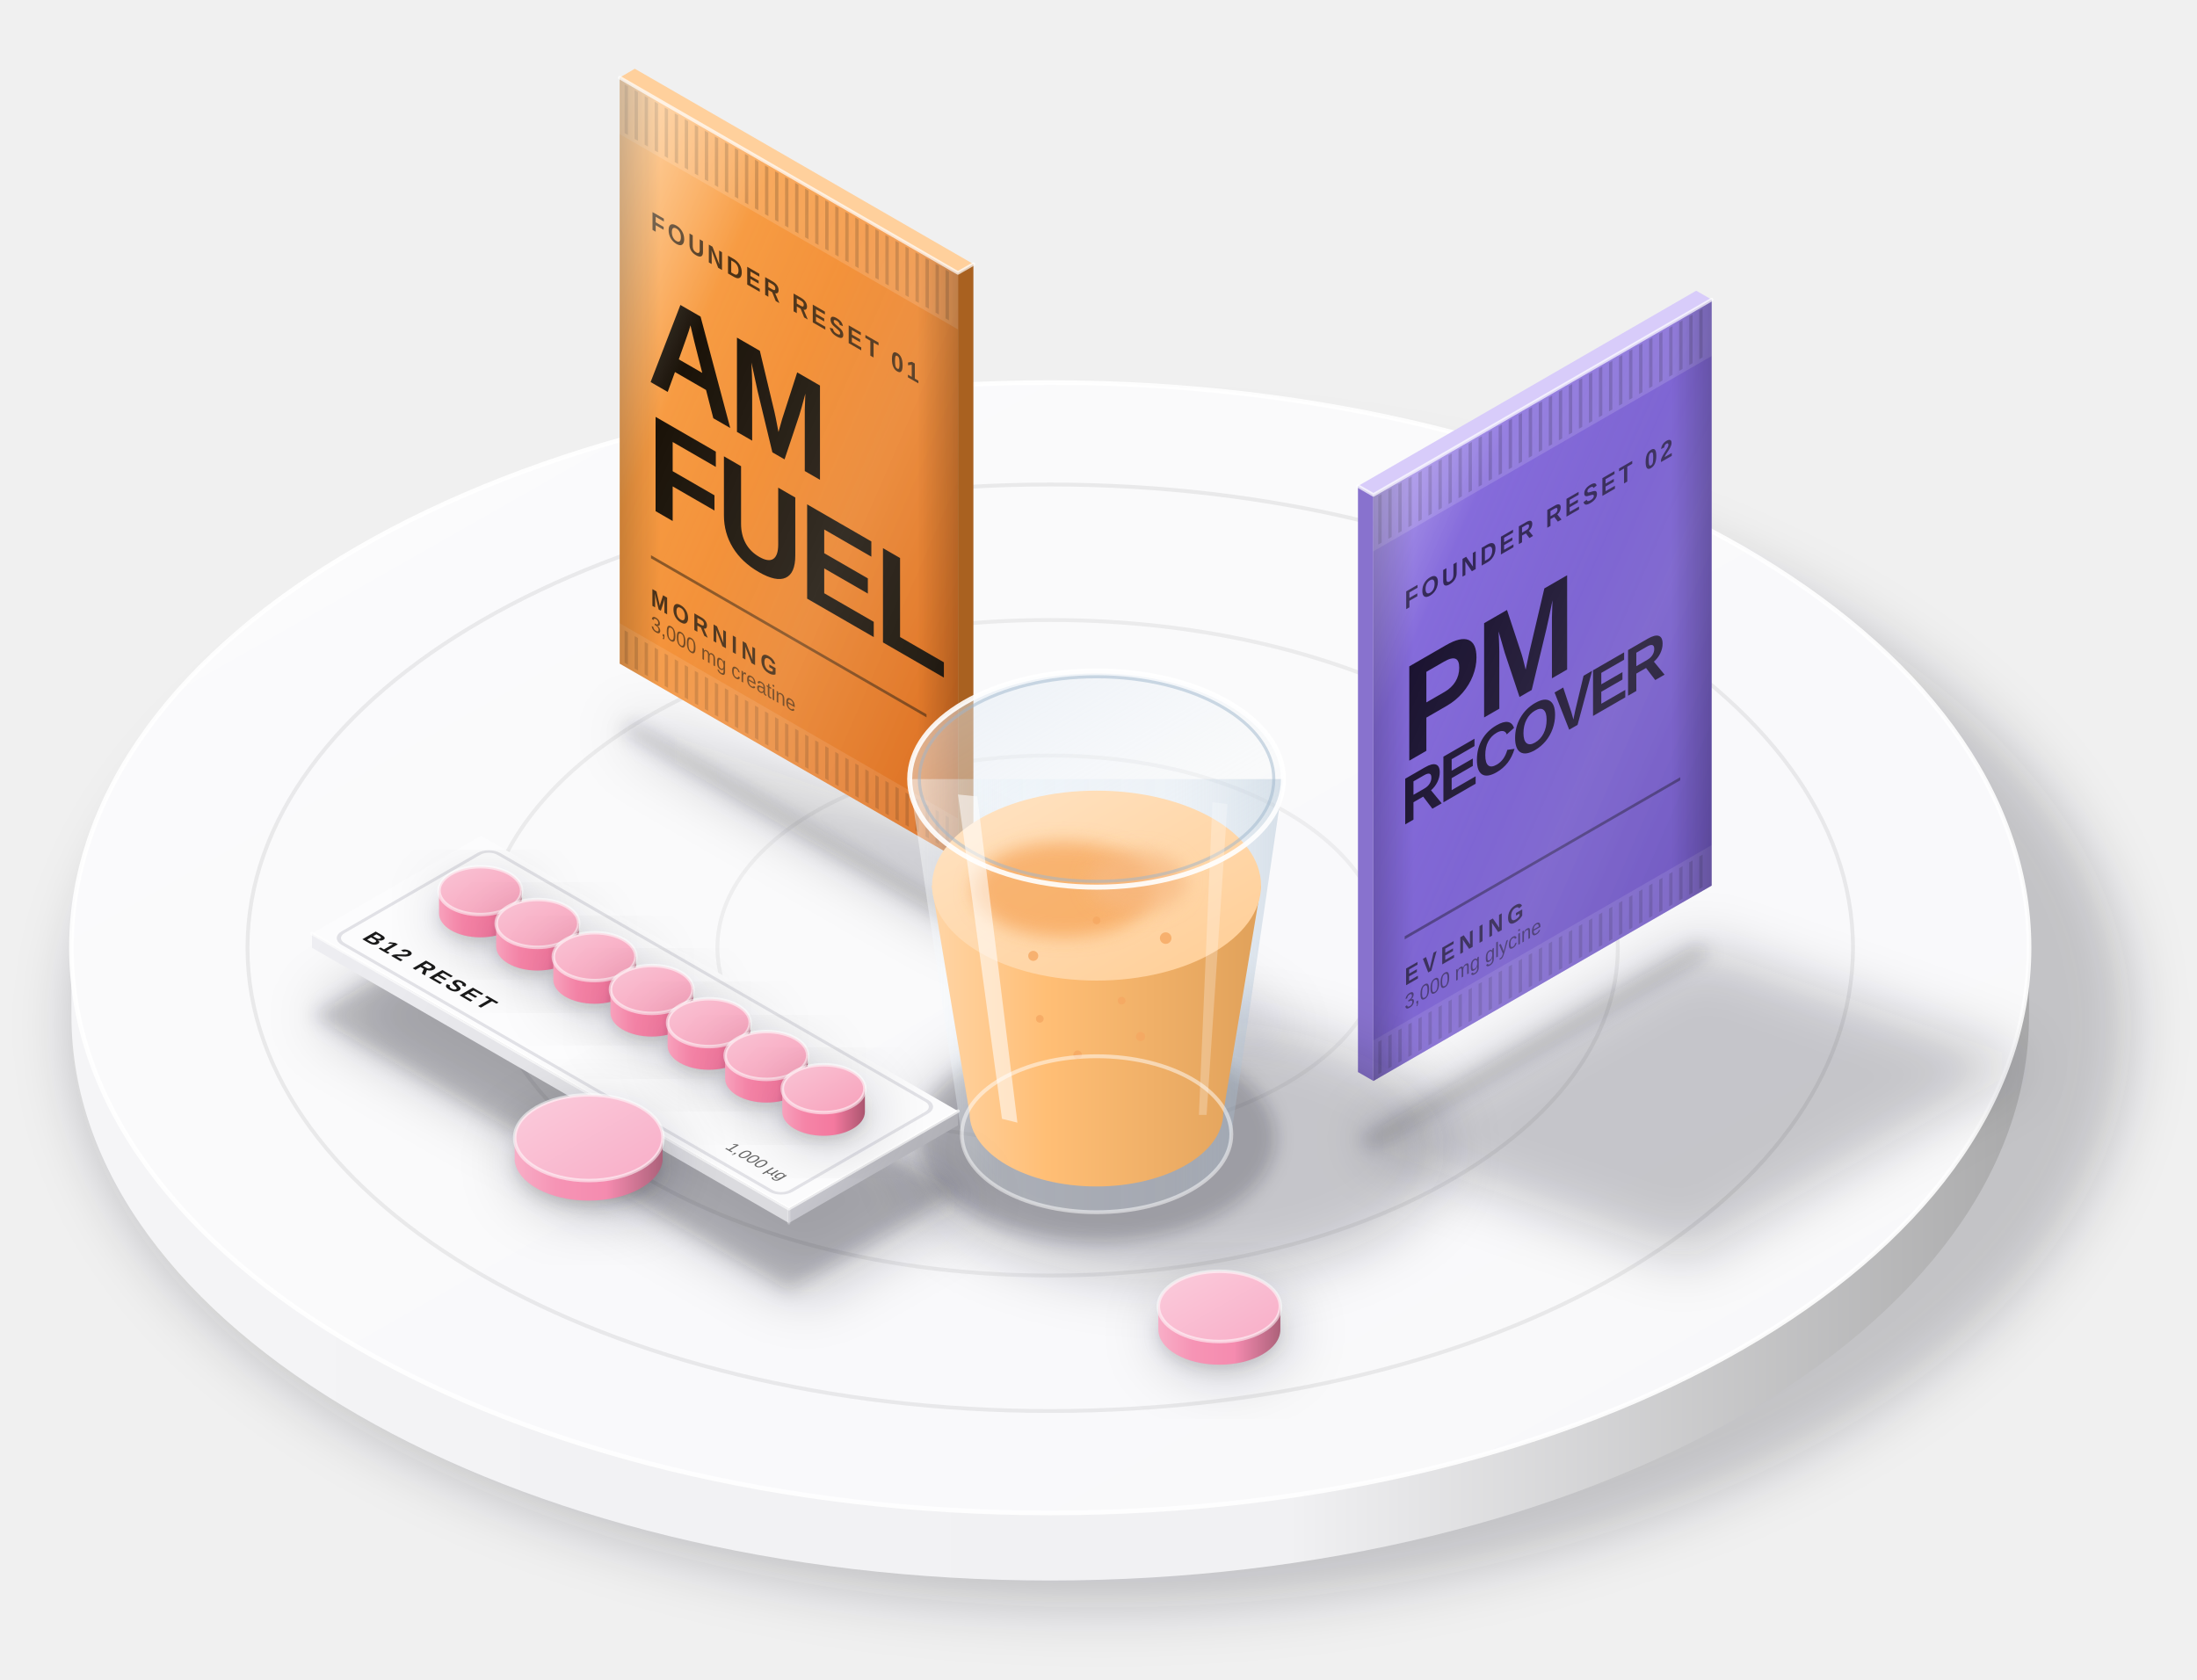
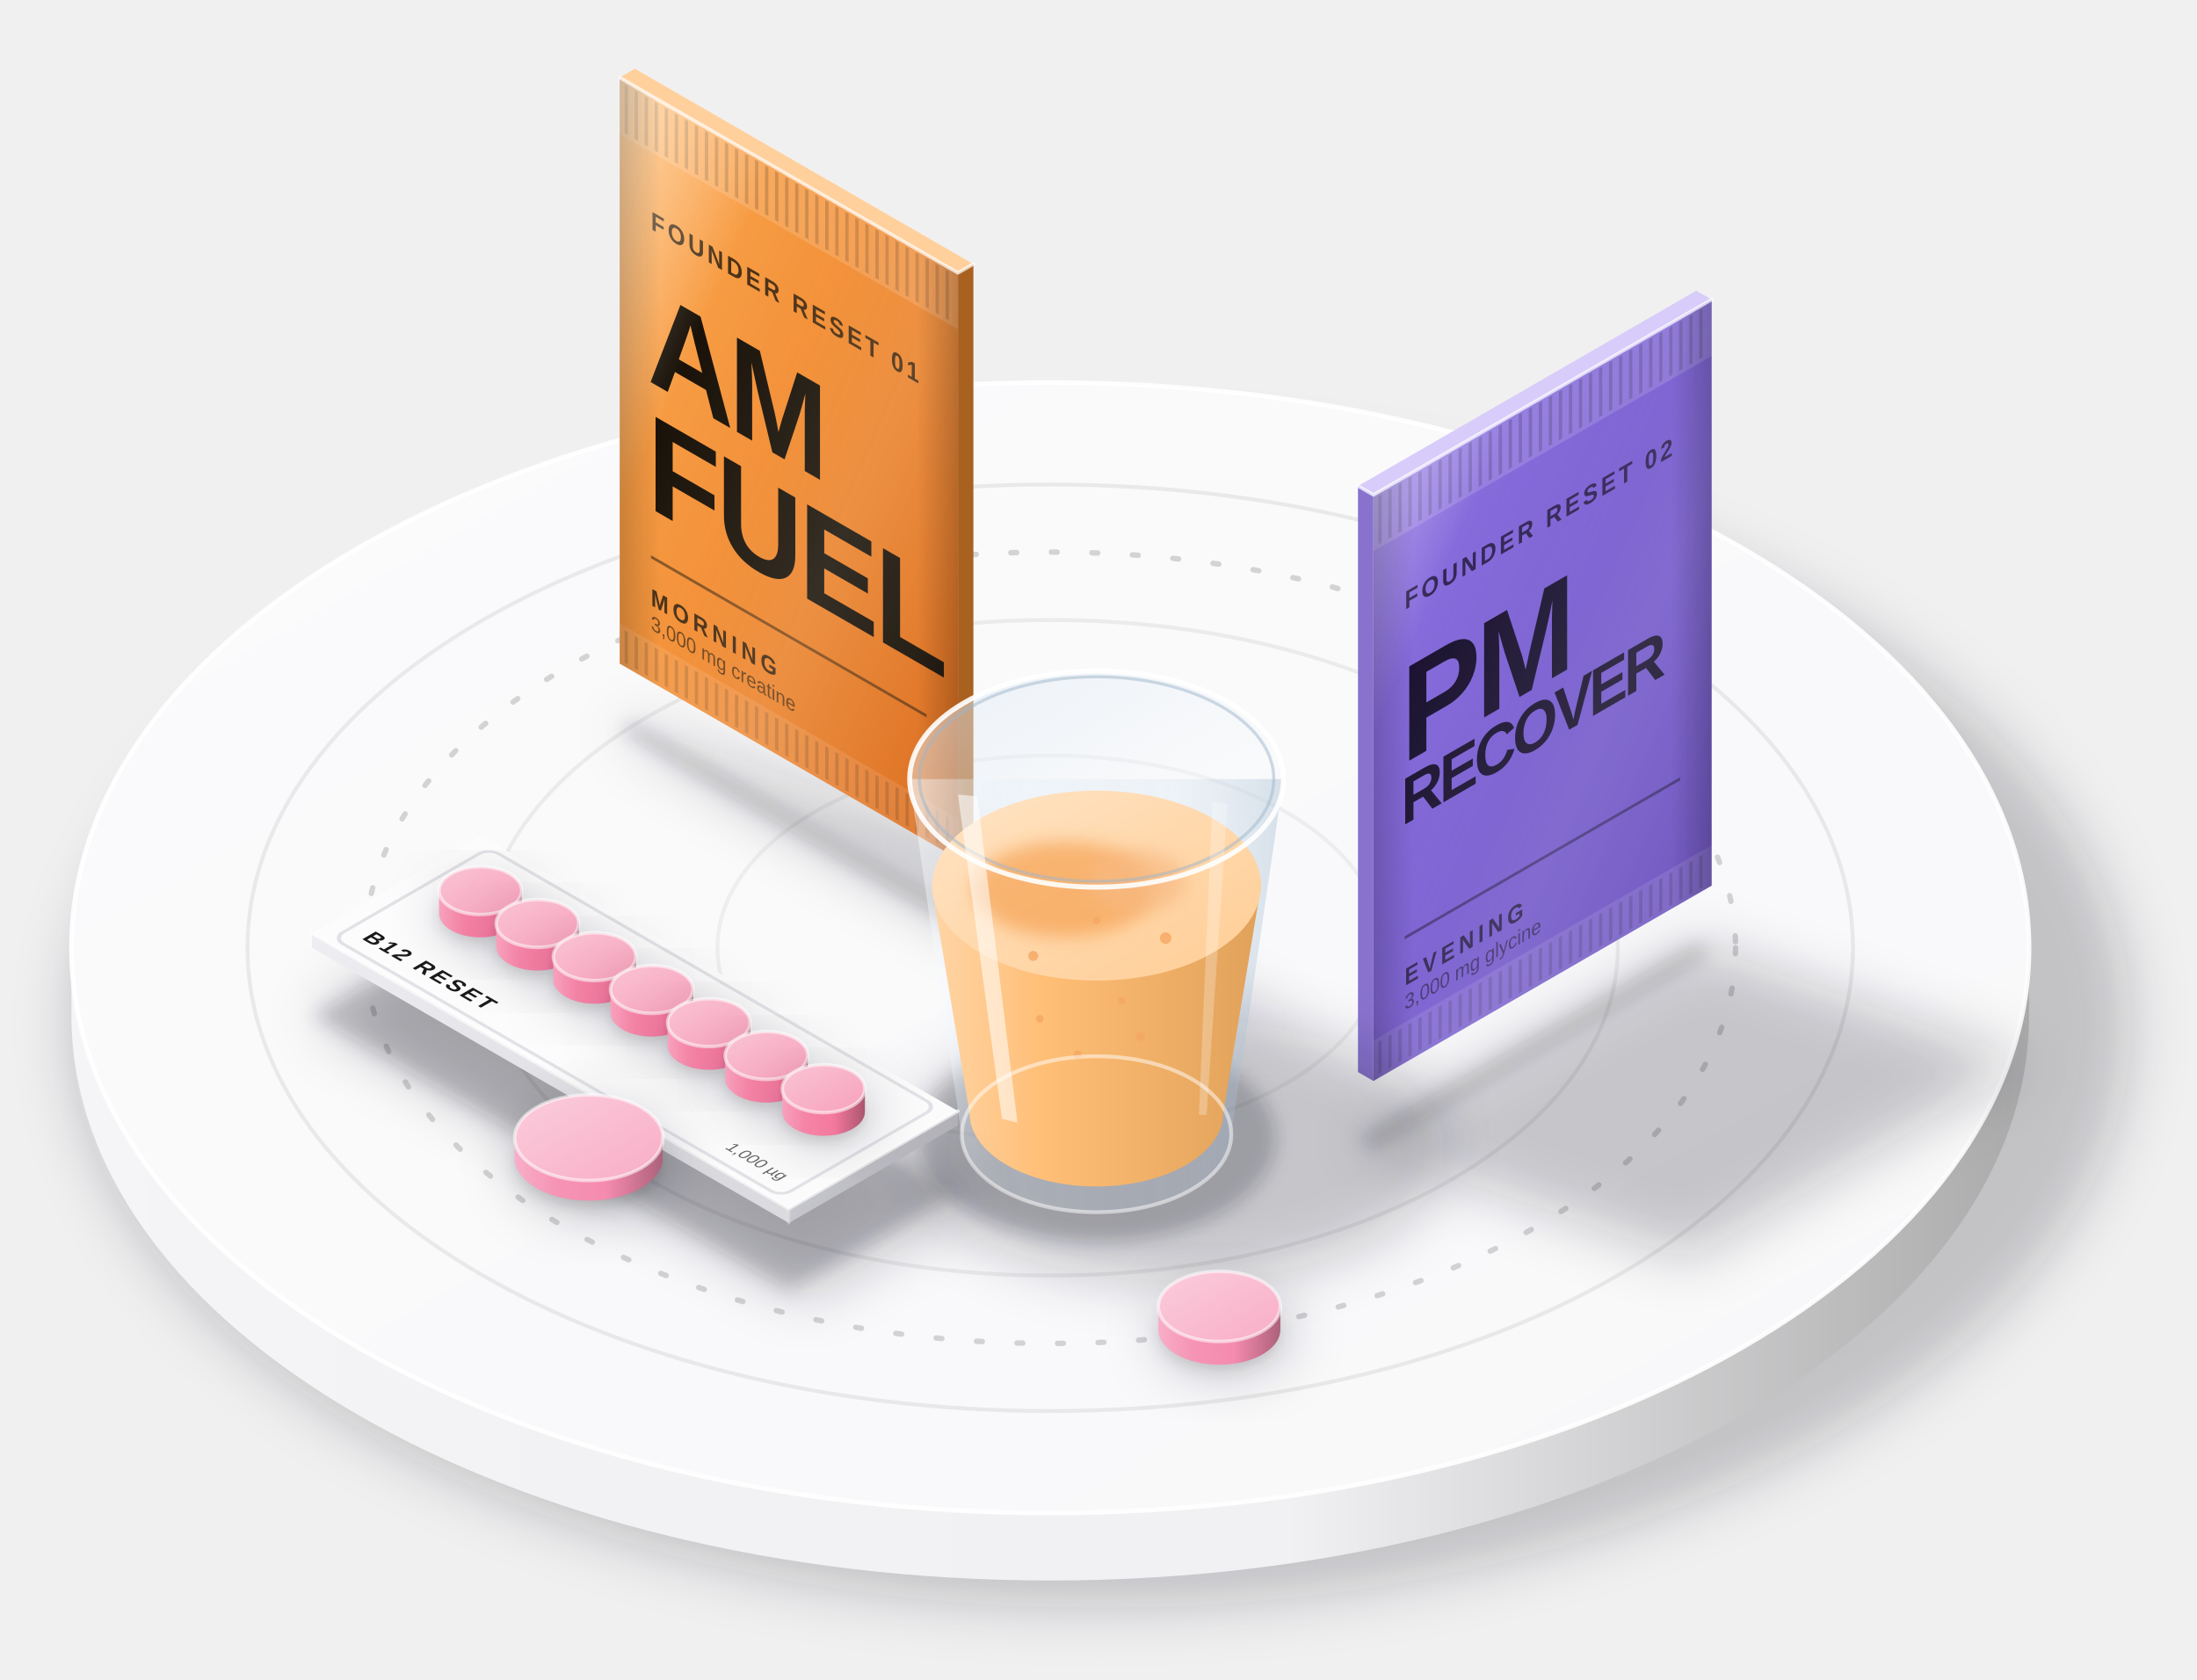
<svg xmlns="http://www.w3.org/2000/svg" width="900" viewBox="-272 -263 569 435" aria-hidden="true" focusable="false">
  <defs>
    <filter id="hero-b" x="-50%" y="-50%" width="200%" height="200%">
      <feGaussianBlur stdDeviation="7.4" />
    </filter>
    <filter id="hero-b2" x="-50%" y="-50%" width="200%" height="200%">
      <feGaussianBlur stdDeviation="2.3" />
    </filter>
    <filter id="hero-b3" x="-50%" y="-50%" width="200%" height="200%">
      <feGaussianBlur stdDeviation="15.6" />
    </filter>
    <linearGradient id="hero-1" x1="0" y1="0" x2="1" y2="0">
      <stop offset="0" stop-color="#f5f5f7" />
      <stop offset="0.28" stop-color="#f2f2f4" />
      <stop offset="0.62" stop-color="#f1f1f3" />
      <stop offset="1" stop-color="#a9a9aa" />
    </linearGradient>
    <linearGradient id="hero-2" x1="0" y1="0" x2="1" y2="1">
      <stop offset="0" stop-color="#fbfbfc" />
      <stop offset="1" stop-color="#f8f8fa" />
    </linearGradient>
    <linearGradient id="hero-3" x1="0" y1="0" x2="1" y2="1">
      <stop offset="0" stop-color="#9B82EA" />
      <stop offset="0.5" stop-color="#7459CF" />
      <stop offset="1" stop-color="#664eb6" />
    </linearGradient>
    <linearGradient id="hero-4" x1="0" y1="0" x2="1" y2="1">
      <stop offset="0" stop-color="#ffffff" stop-opacity="0.5" />
      <stop offset="0.28" stop-color="#ffffff" stop-opacity="0.0" />
      <stop offset="0.62" stop-color="#ffffff" stop-opacity="0.12" />
      <stop offset="1" stop-color="#ffffff" stop-opacity="0" />
    </linearGradient>
    <linearGradient id="hero-5" x1="0" y1="0" x2="1" y2="0">
      <stop offset="0" stop-color="#000000" stop-opacity="0.18" />
      <stop offset="0.12" stop-color="#000000" stop-opacity="0" />
      <stop offset="0.88" stop-color="#000000" stop-opacity="0" />
      <stop offset="1" stop-color="#000000" stop-opacity="0.2" />
    </linearGradient>
    <linearGradient id="hero-6" x1="0" y1="0" x2="1" y2="1">
      <stop offset="0" stop-color="#FFB766" />
      <stop offset="0.45" stop-color="#F28B2E" />
      <stop offset="1" stop-color="#D8681A" />
    </linearGradient>
    <linearGradient id="hero-7" x1="0" y1="0" x2="1" y2="1">
      <stop offset="0" stop-color="#ffffff" stop-opacity="0.5" />
      <stop offset="0.28" stop-color="#ffffff" stop-opacity="0.0" />
      <stop offset="0.62" stop-color="#ffffff" stop-opacity="0.12" />
      <stop offset="1" stop-color="#ffffff" stop-opacity="0" />
    </linearGradient>
    <linearGradient id="hero-8" x1="0" y1="0" x2="1" y2="0">
      <stop offset="0" stop-color="#000000" stop-opacity="0.18" />
      <stop offset="0.12" stop-color="#000000" stop-opacity="0" />
      <stop offset="0.88" stop-color="#000000" stop-opacity="0" />
      <stop offset="1" stop-color="#000000" stop-opacity="0.2" />
    </linearGradient>
    <linearGradient id="hero-9" x1="0" y1="0" x2="1" y2="1">
      <stop offset="0" stop-color="#dfe9f2" stop-opacity="0.55" />
      <stop offset="1" stop-color="#ffffff" stop-opacity="0.2" />
    </linearGradient>
    <linearGradient id="hero-10" x1="0" y1="0" x2="1" y2="0">
      <stop offset="0" stop-color="#ffffff" stop-opacity="0.46" />
      <stop offset="0.25" stop-color="#dcebf7" stop-opacity="0.22" />
      <stop offset="0.7" stop-color="#c4d8ea" stop-opacity="0.2" />
      <stop offset="1" stop-color="#9db6cc" stop-opacity="0.38" />
    </linearGradient>
    <linearGradient id="hero-11" x1="0" y1="0" x2="1" y2="0">
      <stop offset="0" stop-color="#ffd5a6" />
      <stop offset="0.35" stop-color="#ffbe75" />
      <stop offset="1" stop-color="#e0a15a" />
    </linearGradient>
    <linearGradient id="hero-12" x1="0" y1="0" x2="1" y2="1">
      <stop offset="0" stop-color="#ffe4c5" />
      <stop offset="1" stop-color="#ffcd94" />
    </linearGradient>
    <linearGradient id="hero-13" x1="0" y1="0" x2="1" y2="1">
      <stop offset="0" stop-color="#fcfcfd" />
      <stop offset="1" stop-color="#fbfbfc" />
    </linearGradient>
    <linearGradient id="hero-14" x1="0" y1="0" x2="1" y2="0.3">
      <stop offset="0" stop-color="#eeeef2" />
      <stop offset="1" stop-color="#dbdbdf" />
    </linearGradient>
    <linearGradient id="hero-15" x1="0" y1="0" x2="1" y2="0.3">
      <stop offset="0" stop-color="#cfcfd6" />
      <stop offset="1" stop-color="#aeaeb4" />
    </linearGradient>
    <linearGradient id="hero-16" x1="0" y1="0" x2="1" y2="0">
      <stop offset="0" stop-color="#f7a1bc" />
      <stop offset="0.28" stop-color="#f584a7" />
      <stop offset="0.62" stop-color="#F4799F" />
      <stop offset="1" stop-color="#ab556f" />
    </linearGradient>
    <linearGradient id="hero-17" x1="0" y1="0" x2="1" y2="1">
      <stop offset="0" stop-color="#fac4d5" />
      <stop offset="1" stop-color="#f7a1bb" />
    </linearGradient>
    <linearGradient id="hero-18" x1="0" y1="0" x2="1" y2="0">
      <stop offset="0" stop-color="#f7a1bc" />
      <stop offset="0.28" stop-color="#f584a7" />
      <stop offset="0.62" stop-color="#F4799F" />
      <stop offset="1" stop-color="#ab556f" />
    </linearGradient>
    <linearGradient id="hero-19" x1="0" y1="0" x2="1" y2="1">
      <stop offset="0" stop-color="#fac4d5" />
      <stop offset="1" stop-color="#f7a1bb" />
    </linearGradient>
    <linearGradient id="hero-20" x1="0" y1="0" x2="1" y2="0">
      <stop offset="0" stop-color="#f7a1bc" />
      <stop offset="0.28" stop-color="#f584a7" />
      <stop offset="0.62" stop-color="#F4799F" />
      <stop offset="1" stop-color="#ab556f" />
    </linearGradient>
    <linearGradient id="hero-21" x1="0" y1="0" x2="1" y2="1">
      <stop offset="0" stop-color="#fac4d5" />
      <stop offset="1" stop-color="#f7a1bb" />
    </linearGradient>
    <linearGradient id="hero-22" x1="0" y1="0" x2="1" y2="0">
      <stop offset="0" stop-color="#f7a1bc" />
      <stop offset="0.28" stop-color="#f584a7" />
      <stop offset="0.62" stop-color="#F4799F" />
      <stop offset="1" stop-color="#ab556f" />
    </linearGradient>
    <linearGradient id="hero-23" x1="0" y1="0" x2="1" y2="1">
      <stop offset="0" stop-color="#fac4d5" />
      <stop offset="1" stop-color="#f7a1bb" />
    </linearGradient>
    <linearGradient id="hero-24" x1="0" y1="0" x2="1" y2="0">
      <stop offset="0" stop-color="#f7a1bc" />
      <stop offset="0.28" stop-color="#f584a7" />
      <stop offset="0.62" stop-color="#F4799F" />
      <stop offset="1" stop-color="#ab556f" />
    </linearGradient>
    <linearGradient id="hero-25" x1="0" y1="0" x2="1" y2="1">
      <stop offset="0" stop-color="#fac4d5" />
      <stop offset="1" stop-color="#f7a1bb" />
    </linearGradient>
    <linearGradient id="hero-26" x1="0" y1="0" x2="1" y2="0">
      <stop offset="0" stop-color="#f7a1bc" />
      <stop offset="0.28" stop-color="#f584a7" />
      <stop offset="0.62" stop-color="#F4799F" />
      <stop offset="1" stop-color="#ab556f" />
    </linearGradient>
    <linearGradient id="hero-27" x1="0" y1="0" x2="1" y2="1">
      <stop offset="0" stop-color="#fac4d5" />
      <stop offset="1" stop-color="#f7a1bb" />
    </linearGradient>
    <linearGradient id="hero-28" x1="0" y1="0" x2="1" y2="0">
      <stop offset="0" stop-color="#f7a1bc" />
      <stop offset="0.28" stop-color="#f584a7" />
      <stop offset="0.62" stop-color="#F4799F" />
      <stop offset="1" stop-color="#ab556f" />
    </linearGradient>
    <linearGradient id="hero-29" x1="0" y1="0" x2="1" y2="1">
      <stop offset="0" stop-color="#fac4d5" />
      <stop offset="1" stop-color="#f7a1bb" />
    </linearGradient>
    <linearGradient id="hero-30" x1="0" y1="0" x2="1" y2="0">
      <stop offset="0" stop-color="#f8aec7" />
      <stop offset="0.28" stop-color="#f694b5" />
      <stop offset="0.62" stop-color="#F58BAF" />
      <stop offset="1" stop-color="#ac617a" />
    </linearGradient>
    <linearGradient id="hero-31" x1="0" y1="0" x2="1" y2="1">
      <stop offset="0" stop-color="#fbccdc" />
      <stop offset="1" stop-color="#f8adc7" />
    </linearGradient>
    <linearGradient id="hero-32" x1="0" y1="0" x2="1" y2="0">
      <stop offset="0" stop-color="#f8aec7" />
      <stop offset="0.28" stop-color="#f694b5" />
      <stop offset="0.62" stop-color="#F58BAF" />
      <stop offset="1" stop-color="#ac617a" />
    </linearGradient>
    <linearGradient id="hero-33" x1="0" y1="0" x2="1" y2="1">
      <stop offset="0" stop-color="#fbccdc" />
      <stop offset="1" stop-color="#f8adc7" />
    </linearGradient>
  </defs>
  <g class="lyr" data-depth="0.12">
    <ellipse cx="13.2" cy="2.5" rx="266.7" ry="150.9" fill="#0b0b1a" opacity="0.2" filter="url(#hero-b)" />
    <ellipse cx="0.0" cy="1.0" rx="243.4" ry="140.5" fill="#0b0b1a" opacity="0.2" filter="url(#hero-b2)" />
    <path d="M-253.5,-17.5 L-253.5,0.0 A253.5,146.4 0 0 0 253.5,0.0 L253.5,-17.5 Z" fill="url(#hero-1)" />
    <ellipse cx="0.0" cy="-17.5" rx="253.5" ry="146.4" fill="url(#hero-2)" />
    <ellipse cx="0.0" cy="-17.5" rx="207.9" ry="120.0" fill="none" stroke="#000000" stroke-width="1" opacity="0.07" />
    <ellipse cx="0.0" cy="-17.5" rx="147.0" ry="84.9" fill="none" stroke="#000000" stroke-width="1" opacity="0.06" />
    <ellipse cx="0.0" cy="-17.5" rx="86.2" ry="49.8" fill="none" stroke="#000000" stroke-width="1" opacity="0.05" />
    <ellipse cx="0.0" cy="-17.5" rx="253.5" ry="146.4" fill="none" stroke="#ffffff" stroke-width="1.2" opacity="0.9" />
+     <ellipse cx="0.0" cy="-17.5" rx="177.5" ry="102.5" fill="none" stroke="#000000" stroke-width="1.4" opacity="0.16" class="orbit" stroke-dasharray="1.5 9" stroke-linecap="round" />
  </g>
  <g class="lyr" data-depth="0.5">
    <g class="obj " style="--d:0.45s">
      <g class="fl" style="--fd:1.2s">
        <polygon points="79.7,32.2 167.3,-18.4 248.8,10.4 252.8,12.7 165.2,63.3 83.7,34.5" fill="#0b0b1a" opacity="0.22" filter="url(#hero-b)" />
        <polygon points="167.3,-18.4 171.3,-16.1 83.7,34.5 79.7,32.2" fill="#0b0b1a" opacity="0.198" filter="url(#hero-b2)" />
        <polygon points="167.3,-187.7 171.3,-185.4 83.7,-134.8 79.7,-137.1" fill="#d8ccfa" />
        <polygon points="79.7,-137.1 83.7,-134.8 83.7,17.0 79.7,14.7" fill="#8872ce" />
        <polygon points="171.3,-185.4 83.7,-134.8 83.7,17.0 171.3,-33.6" fill="url(#hero-3)" />
        <g transform="matrix(0.866 -0.5 0 1 83.66 -134.78)">
          <rect x="0" y="0" width="101.2" height="14.6" fill="#fff" fill-opacity=".14" />
          <line x1="2" y1="1" x2="2" y2="13.6" stroke="#000" stroke-opacity=".16" stroke-width="1" />
          <line x1="5" y1="1" x2="5" y2="13.6" stroke="#000" stroke-opacity=".16" stroke-width="1" />
          <line x1="8" y1="1" x2="8" y2="13.6" stroke="#000" stroke-opacity=".16" stroke-width="1" />
          <line x1="11" y1="1" x2="11" y2="13.6" stroke="#000" stroke-opacity=".16" stroke-width="1" />
          <line x1="14" y1="1" x2="14" y2="13.6" stroke="#000" stroke-opacity=".16" stroke-width="1" />
          <line x1="17" y1="1" x2="17" y2="13.6" stroke="#000" stroke-opacity=".16" stroke-width="1" />
          <line x1="20" y1="1" x2="20" y2="13.6" stroke="#000" stroke-opacity=".16" stroke-width="1" />
          <line x1="23" y1="1" x2="23" y2="13.6" stroke="#000" stroke-opacity=".16" stroke-width="1" />
          <line x1="26" y1="1" x2="26" y2="13.6" stroke="#000" stroke-opacity=".16" stroke-width="1" />
          <line x1="29" y1="1" x2="29" y2="13.6" stroke="#000" stroke-opacity=".16" stroke-width="1" />
          <line x1="32" y1="1" x2="32" y2="13.6" stroke="#000" stroke-opacity=".16" stroke-width="1" />
          <line x1="35" y1="1" x2="35" y2="13.6" stroke="#000" stroke-opacity=".16" stroke-width="1" />
          <line x1="38" y1="1" x2="38" y2="13.6" stroke="#000" stroke-opacity=".16" stroke-width="1" />
          <line x1="41" y1="1" x2="41" y2="13.6" stroke="#000" stroke-opacity=".16" stroke-width="1" />
          <line x1="44" y1="1" x2="44" y2="13.6" stroke="#000" stroke-opacity=".16" stroke-width="1" />
          <line x1="47" y1="1" x2="47" y2="13.6" stroke="#000" stroke-opacity=".16" stroke-width="1" />
          <line x1="50" y1="1" x2="50" y2="13.6" stroke="#000" stroke-opacity=".16" stroke-width="1" />
          <line x1="53" y1="1" x2="53" y2="13.6" stroke="#000" stroke-opacity=".16" stroke-width="1" />
          <line x1="56" y1="1" x2="56" y2="13.6" stroke="#000" stroke-opacity=".16" stroke-width="1" />
          <line x1="59" y1="1" x2="59" y2="13.6" stroke="#000" stroke-opacity=".16" stroke-width="1" />
          <line x1="62" y1="1" x2="62" y2="13.6" stroke="#000" stroke-opacity=".16" stroke-width="1" />
          <line x1="65" y1="1" x2="65" y2="13.6" stroke="#000" stroke-opacity=".16" stroke-width="1" />
          <line x1="68" y1="1" x2="68" y2="13.6" stroke="#000" stroke-opacity=".16" stroke-width="1" />
          <line x1="71" y1="1" x2="71" y2="13.6" stroke="#000" stroke-opacity=".16" stroke-width="1" />
          <line x1="74" y1="1" x2="74" y2="13.6" stroke="#000" stroke-opacity=".16" stroke-width="1" />
          <line x1="77" y1="1" x2="77" y2="13.6" stroke="#000" stroke-opacity=".16" stroke-width="1" />
          <line x1="80" y1="1" x2="80" y2="13.6" stroke="#000" stroke-opacity=".16" stroke-width="1" />
          <line x1="83" y1="1" x2="83" y2="13.6" stroke="#000" stroke-opacity=".16" stroke-width="1" />
          <line x1="86" y1="1" x2="86" y2="13.6" stroke="#000" stroke-opacity=".16" stroke-width="1" />
          <line x1="89" y1="1" x2="89" y2="13.6" stroke="#000" stroke-opacity=".16" stroke-width="1" />
          <line x1="92" y1="1" x2="92" y2="13.6" stroke="#000" stroke-opacity=".16" stroke-width="1" />
          <line x1="95" y1="1" x2="95" y2="13.6" stroke="#000" stroke-opacity=".16" stroke-width="1" />
          <line x1="98" y1="1" x2="98" y2="13.6" stroke="#000" stroke-opacity=".16" stroke-width="1" />
          <rect x="0" y="141.3" width="101.2" height="10.5" fill="#fff" fill-opacity=".1" />
          <line x1="2" y1="142.4" x2="2" y2="150.8" stroke="#000" stroke-opacity=".14" stroke-width="1" />
          <line x1="5" y1="142.4" x2="5" y2="150.8" stroke="#000" stroke-opacity=".14" stroke-width="1" />
          <line x1="8" y1="142.4" x2="8" y2="150.8" stroke="#000" stroke-opacity=".14" stroke-width="1" />
          <line x1="11" y1="142.4" x2="11" y2="150.8" stroke="#000" stroke-opacity=".14" stroke-width="1" />
          <line x1="14" y1="142.4" x2="14" y2="150.8" stroke="#000" stroke-opacity=".14" stroke-width="1" />
          <line x1="17" y1="142.4" x2="17" y2="150.8" stroke="#000" stroke-opacity=".14" stroke-width="1" />
          <line x1="20" y1="142.4" x2="20" y2="150.8" stroke="#000" stroke-opacity=".14" stroke-width="1" />
          <line x1="23" y1="142.4" x2="23" y2="150.8" stroke="#000" stroke-opacity=".14" stroke-width="1" />
          <line x1="26" y1="142.4" x2="26" y2="150.8" stroke="#000" stroke-opacity=".14" stroke-width="1" />
          <line x1="29" y1="142.4" x2="29" y2="150.8" stroke="#000" stroke-opacity=".14" stroke-width="1" />
          <line x1="32" y1="142.4" x2="32" y2="150.8" stroke="#000" stroke-opacity=".14" stroke-width="1" />
          <line x1="35" y1="142.4" x2="35" y2="150.8" stroke="#000" stroke-opacity=".14" stroke-width="1" />
          <line x1="38" y1="142.4" x2="38" y2="150.8" stroke="#000" stroke-opacity=".14" stroke-width="1" />
          <line x1="41" y1="142.4" x2="41" y2="150.8" stroke="#000" stroke-opacity=".14" stroke-width="1" />
          <line x1="44" y1="142.4" x2="44" y2="150.8" stroke="#000" stroke-opacity=".14" stroke-width="1" />
          <line x1="47" y1="142.4" x2="47" y2="150.8" stroke="#000" stroke-opacity=".14" stroke-width="1" />
          <line x1="50" y1="142.4" x2="50" y2="150.8" stroke="#000" stroke-opacity=".14" stroke-width="1" />
          <line x1="53" y1="142.4" x2="53" y2="150.8" stroke="#000" stroke-opacity=".14" stroke-width="1" />
          <line x1="56" y1="142.4" x2="56" y2="150.8" stroke="#000" stroke-opacity=".14" stroke-width="1" />
          <line x1="59" y1="142.4" x2="59" y2="150.8" stroke="#000" stroke-opacity=".14" stroke-width="1" />
          <line x1="62" y1="142.4" x2="62" y2="150.8" stroke="#000" stroke-opacity=".14" stroke-width="1" />
          <line x1="65" y1="142.4" x2="65" y2="150.8" stroke="#000" stroke-opacity=".14" stroke-width="1" />
          <line x1="68" y1="142.4" x2="68" y2="150.8" stroke="#000" stroke-opacity=".14" stroke-width="1" />
          <line x1="71" y1="142.4" x2="71" y2="150.8" stroke="#000" stroke-opacity=".14" stroke-width="1" />
          <line x1="74" y1="142.4" x2="74" y2="150.8" stroke="#000" stroke-opacity=".14" stroke-width="1" />
          <line x1="77" y1="142.4" x2="77" y2="150.8" stroke="#000" stroke-opacity=".14" stroke-width="1" />
          <line x1="80" y1="142.4" x2="80" y2="150.8" stroke="#000" stroke-opacity=".14" stroke-width="1" />
          <line x1="83" y1="142.4" x2="83" y2="150.8" stroke="#000" stroke-opacity=".14" stroke-width="1" />
          <line x1="86" y1="142.4" x2="86" y2="150.8" stroke="#000" stroke-opacity=".14" stroke-width="1" />
          <line x1="89" y1="142.4" x2="89" y2="150.8" stroke="#000" stroke-opacity=".14" stroke-width="1" />
          <line x1="92" y1="142.4" x2="92" y2="150.8" stroke="#000" stroke-opacity=".14" stroke-width="1" />
          <line x1="95" y1="142.4" x2="95" y2="150.8" stroke="#000" stroke-opacity=".14" stroke-width="1" />
          <line x1="98" y1="142.4" x2="98" y2="150.8" stroke="#000" stroke-opacity=".14" stroke-width="1" />
          <text x="9.4" y="34.5" font-family="'Bricolage Grotesque','Helvetica Neue',Arial,sans-serif" font-size="6.7" font-weight="700" letter-spacing="0.9" fill="#1a1230" fill-opacity=".78">FOUNDER RESET 02</text>
          <text x="8.4" y="74.2" font-family="'Bricolage Grotesque','Helvetica Neue',Arial,sans-serif" font-size="35.5" font-weight="800" letter-spacing="-1.3" fill="#1a1230">PM</text>
          <text x="8.4" y="90.1" font-family="'Bricolage Grotesque','Helvetica Neue',Arial,sans-serif" font-size="17.2" font-weight="800" letter-spacing="-1.0" fill="#1a1230">RECOVER</text>
          <line x1="9.4" y1="119.4" x2="91.8" y2="119.4" stroke="#1a1230" stroke-opacity=".5" stroke-width=".8" />
          <text x="9.4" y="131.9" font-family="'Bricolage Grotesque','Helvetica Neue',Arial,sans-serif" font-size="6.3" font-weight="700" letter-spacing="1.2" fill="#1a1230" fill-opacity=".8">EVENING</text>
          <text x="9.4" y="138.2" font-family="'Bricolage Grotesque','Helvetica Neue',Arial,sans-serif" font-size="5.4" font-weight="500" fill="#1a1230" fill-opacity=".62">3,000 mg glycine</text>
        </g>
        <polygon points="171.3,-185.4 83.7,-134.8 83.7,17.0 171.3,-33.6" fill="url(#hero-4)" />
        <polygon points="171.3,-185.4 83.7,-134.8 83.7,17.0 171.3,-33.6" fill="url(#hero-5)" />
        <polyline points="79.7,-137.1 83.7,-134.8 171.3,-185.4" fill="none" stroke="#ffffff" stroke-width="0.9" stroke-linejoin="round" stroke-linecap="round" opacity="0.7" />
      </g>
    </g>
  </g>
  <g class="lyr" data-depth="1.0">
    <g class="obj " style="--d:0.65s">
      <g class="fl" style="--fd:0.6s">
        <polygon points="-111.5,-73.6 -107.6,-75.9 -26.1,-47.1 61.6,3.5 57.6,5.8 -23.9,-23.0" fill="#0b0b1a" opacity="0.22" filter="url(#hero-b)" />
        <polygon points="-107.6,-75.9 -19.9,-25.3 -23.9,-23.0 -111.5,-73.6" fill="#0b0b1a" opacity="0.198" filter="url(#hero-b2)" />
        <polygon points="-107.6,-245.2 -19.9,-194.6 -23.9,-192.3 -111.5,-242.9" fill="#ffd09c" />
        <polygon points="-19.9,-194.6 -23.9,-192.3 -23.9,-40.5 -19.9,-42.8" fill="#a96120" />
        <polygon points="-111.5,-242.9 -23.9,-192.3 -23.9,-40.5 -111.5,-91.1" fill="url(#hero-6)" />
        <g transform="matrix(0.866 0.5 0 1 -111.54 -242.88)">
          <rect x="0" y="0" width="101.2" height="14.6" fill="#fff" fill-opacity=".14" />
          <line x1="2" y1="1" x2="2" y2="13.6" stroke="#000" stroke-opacity=".16" stroke-width="1" />
          <line x1="5" y1="1" x2="5" y2="13.6" stroke="#000" stroke-opacity=".16" stroke-width="1" />
          <line x1="8" y1="1" x2="8" y2="13.6" stroke="#000" stroke-opacity=".16" stroke-width="1" />
          <line x1="11" y1="1" x2="11" y2="13.6" stroke="#000" stroke-opacity=".16" stroke-width="1" />
          <line x1="14" y1="1" x2="14" y2="13.6" stroke="#000" stroke-opacity=".16" stroke-width="1" />
          <line x1="17" y1="1" x2="17" y2="13.6" stroke="#000" stroke-opacity=".16" stroke-width="1" />
          <line x1="20" y1="1" x2="20" y2="13.6" stroke="#000" stroke-opacity=".16" stroke-width="1" />
          <line x1="23" y1="1" x2="23" y2="13.6" stroke="#000" stroke-opacity=".16" stroke-width="1" />
          <line x1="26" y1="1" x2="26" y2="13.6" stroke="#000" stroke-opacity=".16" stroke-width="1" />
          <line x1="29" y1="1" x2="29" y2="13.6" stroke="#000" stroke-opacity=".16" stroke-width="1" />
          <line x1="32" y1="1" x2="32" y2="13.6" stroke="#000" stroke-opacity=".16" stroke-width="1" />
          <line x1="35" y1="1" x2="35" y2="13.6" stroke="#000" stroke-opacity=".16" stroke-width="1" />
          <line x1="38" y1="1" x2="38" y2="13.6" stroke="#000" stroke-opacity=".16" stroke-width="1" />
          <line x1="41" y1="1" x2="41" y2="13.6" stroke="#000" stroke-opacity=".16" stroke-width="1" />
          <line x1="44" y1="1" x2="44" y2="13.6" stroke="#000" stroke-opacity=".16" stroke-width="1" />
          <line x1="47" y1="1" x2="47" y2="13.6" stroke="#000" stroke-opacity=".16" stroke-width="1" />
          <line x1="50" y1="1" x2="50" y2="13.6" stroke="#000" stroke-opacity=".16" stroke-width="1" />
          <line x1="53" y1="1" x2="53" y2="13.6" stroke="#000" stroke-opacity=".16" stroke-width="1" />
          <line x1="56" y1="1" x2="56" y2="13.6" stroke="#000" stroke-opacity=".16" stroke-width="1" />
          <line x1="59" y1="1" x2="59" y2="13.6" stroke="#000" stroke-opacity=".16" stroke-width="1" />
          <line x1="62" y1="1" x2="62" y2="13.6" stroke="#000" stroke-opacity=".16" stroke-width="1" />
          <line x1="65" y1="1" x2="65" y2="13.6" stroke="#000" stroke-opacity=".16" stroke-width="1" />
          <line x1="68" y1="1" x2="68" y2="13.6" stroke="#000" stroke-opacity=".16" stroke-width="1" />
          <line x1="71" y1="1" x2="71" y2="13.6" stroke="#000" stroke-opacity=".16" stroke-width="1" />
          <line x1="74" y1="1" x2="74" y2="13.6" stroke="#000" stroke-opacity=".16" stroke-width="1" />
          <line x1="77" y1="1" x2="77" y2="13.6" stroke="#000" stroke-opacity=".16" stroke-width="1" />
          <line x1="80" y1="1" x2="80" y2="13.6" stroke="#000" stroke-opacity=".16" stroke-width="1" />
          <line x1="83" y1="1" x2="83" y2="13.6" stroke="#000" stroke-opacity=".16" stroke-width="1" />
          <line x1="86" y1="1" x2="86" y2="13.6" stroke="#000" stroke-opacity=".16" stroke-width="1" />
          <line x1="89" y1="1" x2="89" y2="13.6" stroke="#000" stroke-opacity=".16" stroke-width="1" />
          <line x1="92" y1="1" x2="92" y2="13.6" stroke="#000" stroke-opacity=".16" stroke-width="1" />
          <line x1="95" y1="1" x2="95" y2="13.6" stroke="#000" stroke-opacity=".16" stroke-width="1" />
          <line x1="98" y1="1" x2="98" y2="13.6" stroke="#000" stroke-opacity=".16" stroke-width="1" />
          <rect x="0" y="141.3" width="101.2" height="10.5" fill="#fff" fill-opacity=".1" />
          <line x1="2" y1="142.4" x2="2" y2="150.8" stroke="#000" stroke-opacity=".14" stroke-width="1" />
          <line x1="5" y1="142.4" x2="5" y2="150.8" stroke="#000" stroke-opacity=".14" stroke-width="1" />
          <line x1="8" y1="142.4" x2="8" y2="150.8" stroke="#000" stroke-opacity=".14" stroke-width="1" />
          <line x1="11" y1="142.4" x2="11" y2="150.8" stroke="#000" stroke-opacity=".14" stroke-width="1" />
          <line x1="14" y1="142.4" x2="14" y2="150.8" stroke="#000" stroke-opacity=".14" stroke-width="1" />
          <line x1="17" y1="142.4" x2="17" y2="150.8" stroke="#000" stroke-opacity=".14" stroke-width="1" />
          <line x1="20" y1="142.4" x2="20" y2="150.8" stroke="#000" stroke-opacity=".14" stroke-width="1" />
          <line x1="23" y1="142.4" x2="23" y2="150.8" stroke="#000" stroke-opacity=".14" stroke-width="1" />
          <line x1="26" y1="142.4" x2="26" y2="150.8" stroke="#000" stroke-opacity=".14" stroke-width="1" />
          <line x1="29" y1="142.4" x2="29" y2="150.8" stroke="#000" stroke-opacity=".14" stroke-width="1" />
          <line x1="32" y1="142.4" x2="32" y2="150.8" stroke="#000" stroke-opacity=".14" stroke-width="1" />
          <line x1="35" y1="142.4" x2="35" y2="150.8" stroke="#000" stroke-opacity=".14" stroke-width="1" />
          <line x1="38" y1="142.4" x2="38" y2="150.8" stroke="#000" stroke-opacity=".14" stroke-width="1" />
          <line x1="41" y1="142.4" x2="41" y2="150.8" stroke="#000" stroke-opacity=".14" stroke-width="1" />
          <line x1="44" y1="142.4" x2="44" y2="150.8" stroke="#000" stroke-opacity=".14" stroke-width="1" />
          <line x1="47" y1="142.4" x2="47" y2="150.8" stroke="#000" stroke-opacity=".14" stroke-width="1" />
          <line x1="50" y1="142.4" x2="50" y2="150.8" stroke="#000" stroke-opacity=".14" stroke-width="1" />
          <line x1="53" y1="142.4" x2="53" y2="150.8" stroke="#000" stroke-opacity=".14" stroke-width="1" />
          <line x1="56" y1="142.4" x2="56" y2="150.8" stroke="#000" stroke-opacity=".14" stroke-width="1" />
          <line x1="59" y1="142.4" x2="59" y2="150.8" stroke="#000" stroke-opacity=".14" stroke-width="1" />
          <line x1="62" y1="142.4" x2="62" y2="150.8" stroke="#000" stroke-opacity=".14" stroke-width="1" />
          <line x1="65" y1="142.4" x2="65" y2="150.8" stroke="#000" stroke-opacity=".14" stroke-width="1" />
          <line x1="68" y1="142.4" x2="68" y2="150.8" stroke="#000" stroke-opacity=".14" stroke-width="1" />
          <line x1="71" y1="142.4" x2="71" y2="150.8" stroke="#000" stroke-opacity=".14" stroke-width="1" />
          <line x1="74" y1="142.4" x2="74" y2="150.8" stroke="#000" stroke-opacity=".14" stroke-width="1" />
          <line x1="77" y1="142.4" x2="77" y2="150.8" stroke="#000" stroke-opacity=".14" stroke-width="1" />
          <line x1="80" y1="142.4" x2="80" y2="150.8" stroke="#000" stroke-opacity=".14" stroke-width="1" />
          <line x1="83" y1="142.4" x2="83" y2="150.8" stroke="#000" stroke-opacity=".14" stroke-width="1" />
          <line x1="86" y1="142.4" x2="86" y2="150.8" stroke="#000" stroke-opacity=".14" stroke-width="1" />
          <line x1="89" y1="142.4" x2="89" y2="150.8" stroke="#000" stroke-opacity=".14" stroke-width="1" />
          <line x1="92" y1="142.4" x2="92" y2="150.8" stroke="#000" stroke-opacity=".14" stroke-width="1" />
          <line x1="95" y1="142.4" x2="95" y2="150.8" stroke="#000" stroke-opacity=".14" stroke-width="1" />
          <line x1="98" y1="142.4" x2="98" y2="150.8" stroke="#000" stroke-opacity=".14" stroke-width="1" />
          <text x="9.4" y="34.5" font-family="'Bricolage Grotesque','Helvetica Neue',Arial,sans-serif" font-size="6.7" font-weight="700" letter-spacing="0.9" fill="#1a1208" fill-opacity=".78">FOUNDER RESET 01</text>
          <text x="8.4" y="74.2" font-family="'Bricolage Grotesque','Helvetica Neue',Arial,sans-serif" font-size="35.5" font-weight="800" letter-spacing="-1.3" fill="#1a1208">AM</text>
          <text x="8.4" y="106.9" font-family="'Bricolage Grotesque','Helvetica Neue',Arial,sans-serif" font-size="35.5" font-weight="800" letter-spacing="-1.0" fill="#1a1208">FUEL</text>
          <line x1="9.4" y1="119.4" x2="91.8" y2="119.4" stroke="#1a1208" stroke-opacity=".5" stroke-width=".8" />
          <text x="9.4" y="131.9" font-family="'Bricolage Grotesque','Helvetica Neue',Arial,sans-serif" font-size="6.3" font-weight="700" letter-spacing="1.2" fill="#1a1208" fill-opacity=".8">MORNING</text>
          <text x="9.4" y="138.2" font-family="'Bricolage Grotesque','Helvetica Neue',Arial,sans-serif" font-size="5.4" font-weight="500" fill="#1a1208" fill-opacity=".62">3,000 mg creatine</text>
        </g>
        <polygon points="-111.5,-242.9 -23.9,-192.3 -23.9,-40.5 -111.5,-91.1" fill="url(#hero-7)" />
        <polygon points="-111.5,-242.9 -23.9,-192.3 -23.9,-40.5 -111.5,-91.1" fill="url(#hero-8)" />
        <polyline points="-111.5,-242.9 -23.9,-192.3 -19.9,-194.6" fill="none" stroke="#ffffff" stroke-width="0.9" stroke-linejoin="round" stroke-linecap="round" opacity="0.7" />
      </g>
    </g>
  </g>
  <g class="lyr" data-depth="1.5">
    <g class="obj " style="--d:0.25s">
      <g class="fl" style="--fd:0s">
        <ellipse cx="32.8" cy="34.8" rx="69.3" ry="33.9" fill="#0b0b1a" opacity="0.22" filter="url(#hero-b)" />
        <ellipse cx="12.0" cy="31.8" rx="46.5" ry="26.9" fill="#0b0b1a" opacity="0.22" filter="url(#hero-b2)" />
        <ellipse cx="12.0" cy="-61.2" rx="48.4" ry="28.0" fill="url(#hero-9)" />
        <path d="M-36.5,-61.2 L-23.0,30.8 A34.9,20.2 0 0 0 46.9,30.8 L60.4,-61.2 Z" fill="url(#hero-10)" />
        <path d="M-30.7,-33.6 L-20.9,25.3 A32.8,19.0 0 0 0 44.8,25.3 L54.6,-33.6 Z" fill="url(#hero-11)" />
        <ellipse cx="12.0" cy="-33.6" rx="42.6" ry="24.6" fill="url(#hero-12)" />
        <g class="swirl">
          <ellipse cx="3.4" cy="-32.6" rx="23.4" ry="12.3" fill="#F28B2E" opacity="0.5" filter="url(#hero-b2)" />
          <ellipse cx="22.6" cy="-34.6" rx="12.8" ry="7.9" fill="#f7b982" opacity="0.7" filter="url(#hero-b2)" />
          <ellipse cx="-4.4" cy="-15.4" rx="1.3" ry="1.3" fill="#f5a862" opacity="0.8" />
          <ellipse cx="18.5" cy="-3.8" rx="1.0" ry="1.0" fill="#f5a862" opacity="0.8" />
          <ellipse cx="29.9" cy="-20.0" rx="1.5" ry="1.5" fill="#f5a862" opacity="0.8" />
          <ellipse cx="7.1" cy="10.2" rx="1.1" ry="1.1" fill="#f5a862" opacity="0.8" />
          <ellipse cx="12.0" cy="-24.6" rx="1.0" ry="1.0" fill="#f5a862" opacity="0.8" />
          <ellipse cx="23.4" cy="5.5" rx="1.2" ry="1.2" fill="#f5a862" opacity="0.8" />
          <ellipse cx="-2.7" cy="0.9" rx="1.0" ry="1.0" fill="#f5a862" opacity="0.8" />
        </g>
        <ellipse cx="12.0" cy="-61.2" rx="48.4" ry="28.0" fill="none" stroke="#ffffff" stroke-width="1.3" opacity="0.9" />
        <ellipse cx="12.0" cy="-61.2" rx="45.9" ry="26.5" fill="none" stroke="#9db6cc" stroke-width="0.8" opacity="0.5" />
        <polygon points="-23.9,-57.2 -18.9,-56.7 -8.5,27.8 -12.5,26.8" fill="#ffffff" opacity="0.55" />
        <polygon points="42.0,-55.2 45.9,-54.7 40.5,25.8 38.5,25.8" fill="#ffffff" opacity="0.25" />
        <ellipse cx="12.0" cy="30.8" rx="34.9" ry="20.2" fill="none" stroke="#ffffff" stroke-width="1" opacity="0.5" />
      </g>
    </g>
    <g class="obj " style="--d:0.85s">
      <g class="fl" style="--fd:1.8s">
        <polygon points="-191.2,0.0 -147.4,-25.3 -142.5,-23.6 -19.0,47.8 -62.8,73.0 -67.7,71.3" fill="#0b0b1a" opacity="0.22" filter="url(#hero-b)" />
        <polygon points="-147.4,-25.3 -23.9,46.0 -67.7,71.3 -191.2,0.0" fill="#0b0b1a" opacity="0.198" filter="url(#hero-b2)" />
        <polygon points="-147.4,-46.5 -23.9,24.8 -67.7,50.1 -191.2,-21.2" fill="url(#hero-13)" />
        <polygon points="-191.2,-21.2 -67.7,50.1 -67.7,53.8 -191.2,-17.5" fill="url(#hero-14)" />
        <polygon points="-23.9,24.8 -67.7,50.1 -67.7,53.8 -23.9,28.5" fill="url(#hero-15)" />
        <polyline points="-191.2,-21.2 -67.7,50.1 -23.9,24.8" fill="none" stroke="#ffffff" stroke-width="0.9" stroke-linejoin="round" stroke-linecap="round" opacity="0.65" />
        <polyline points="-67.7,50.1 -67.7,53.8" fill="none" stroke="#ffffff" stroke-width="0.8" stroke-linejoin="round" stroke-linecap="round" opacity="0.25" />
        <g transform="matrix(0.866 0.5 -0.866 0.5 -147.40 -46.46)">
          <rect x="4.3" y="2.0" width="134.0" height="46.6" rx="3" fill="none" stroke="#e1e1e6" stroke-width=".9" />
          <text x="8.6" y="44.5" font-family="'Bricolage Grotesque','Helvetica Neue',Arial,sans-serif" font-size="5.8" font-weight="800" letter-spacing=".7" fill="#1a1a1a">B12 RESET</text>
          <text x="134.0" y="44.5" text-anchor="end" font-family="'Bricolage Grotesque','Helvetica Neue',Arial,sans-serif" font-size="4.3" font-weight="500" fill="#666">1,000 µg</text>
        </g>
        <ellipse cx="-146.2" cy="-26.1" rx="12.1" ry="8.4" fill="#0b0b1a" opacity="0.2" filter="url(#hero-b)" />
        <ellipse cx="-147.6" cy="-25.4" rx="10.3" ry="5.9" fill="#0b0b1a" opacity="0.2" filter="url(#hero-b2)" />
        <path d="M-158.3,-32.3 L-158.3,-26.4 A10.7,6.2 0 0 0 -136.9,-26.4 L-136.9,-32.3 Z" fill="url(#hero-16)" />
        <ellipse cx="-147.6" cy="-32.3" rx="10.7" ry="6.2" fill="url(#hero-17)" />
        <ellipse cx="-147.6" cy="-32.3" rx="10.7" ry="6.2" fill="none" stroke="#ffffff" stroke-width="0.9" opacity="0.55" />
        <ellipse cx="-131.4" cy="-17.5" rx="12.1" ry="8.4" fill="#0b0b1a" opacity="0.2" filter="url(#hero-b)" />
        <ellipse cx="-132.8" cy="-16.8" rx="10.3" ry="5.9" fill="#0b0b1a" opacity="0.2" filter="url(#hero-b2)" />
        <path d="M-143.5,-23.8 L-143.5,-17.8 A10.7,6.2 0 0 0 -122.1,-17.8 L-122.1,-23.8 Z" fill="url(#hero-18)" />
        <ellipse cx="-132.8" cy="-23.8" rx="10.7" ry="6.2" fill="url(#hero-19)" />
        <ellipse cx="-132.8" cy="-23.8" rx="10.7" ry="6.2" fill="none" stroke="#ffffff" stroke-width="0.9" opacity="0.55" />
        <ellipse cx="-116.6" cy="-9.0" rx="12.1" ry="8.4" fill="#0b0b1a" opacity="0.2" filter="url(#hero-b)" />
        <ellipse cx="-118.0" cy="-8.2" rx="10.3" ry="5.9" fill="#0b0b1a" opacity="0.2" filter="url(#hero-b2)" />
        <path d="M-128.7,-15.2 L-128.7,-9.2 A10.7,6.2 0 0 0 -107.3,-9.2 L-107.3,-15.2 Z" fill="url(#hero-20)" />
        <ellipse cx="-118.0" cy="-15.2" rx="10.7" ry="6.2" fill="url(#hero-21)" />
        <ellipse cx="-118.0" cy="-15.2" rx="10.7" ry="6.2" fill="none" stroke="#ffffff" stroke-width="0.9" opacity="0.55" />
        <ellipse cx="-101.8" cy="-0.4" rx="12.1" ry="8.4" fill="#0b0b1a" opacity="0.2" filter="url(#hero-b)" />
        <ellipse cx="-103.2" cy="0.3" rx="10.3" ry="5.9" fill="#0b0b1a" opacity="0.2" filter="url(#hero-b2)" />
        <path d="M-113.9,-6.7 L-113.9,-0.7 A10.7,6.2 0 0 0 -92.5,-0.7 L-92.5,-6.7 Z" fill="url(#hero-22)" />
        <ellipse cx="-103.2" cy="-6.7" rx="10.7" ry="6.2" fill="url(#hero-23)" />
        <ellipse cx="-103.2" cy="-6.7" rx="10.7" ry="6.2" fill="none" stroke="#ffffff" stroke-width="0.9" opacity="0.55" />
        <ellipse cx="-87.0" cy="8.1" rx="12.1" ry="8.4" fill="#0b0b1a" opacity="0.2" filter="url(#hero-b)" />
        <ellipse cx="-88.4" cy="8.9" rx="10.3" ry="5.9" fill="#0b0b1a" opacity="0.2" filter="url(#hero-b2)" />
        <path d="M-99.1,1.9 L-99.1,7.9 A10.7,6.2 0 0 0 -77.7,7.9 L-77.7,1.9 Z" fill="url(#hero-24)" />
        <ellipse cx="-88.4" cy="1.9" rx="10.7" ry="6.2" fill="url(#hero-25)" />
        <ellipse cx="-88.4" cy="1.9" rx="10.7" ry="6.2" fill="none" stroke="#ffffff" stroke-width="0.9" opacity="0.55" />
        <ellipse cx="-72.1" cy="16.7" rx="12.1" ry="8.4" fill="#0b0b1a" opacity="0.2" filter="url(#hero-b)" />
        <ellipse cx="-73.5" cy="17.4" rx="10.3" ry="5.9" fill="#0b0b1a" opacity="0.2" filter="url(#hero-b2)" />
        <path d="M-84.2,10.4 L-84.2,16.4 A10.7,6.2 0 0 0 -62.8,16.4 L-62.8,10.4 Z" fill="url(#hero-26)" />
        <ellipse cx="-73.5" cy="10.4" rx="10.7" ry="6.2" fill="url(#hero-27)" />
        <ellipse cx="-73.5" cy="10.4" rx="10.7" ry="6.2" fill="none" stroke="#ffffff" stroke-width="0.9" opacity="0.55" />
        <ellipse cx="-57.3" cy="25.2" rx="12.1" ry="8.4" fill="#0b0b1a" opacity="0.2" filter="url(#hero-b)" />
        <ellipse cx="-58.7" cy="26.0" rx="10.3" ry="5.9" fill="#0b0b1a" opacity="0.2" filter="url(#hero-b2)" />
        <path d="M-69.4,19.0 L-69.4,25.0 A10.7,6.2 0 0 0 -48.0,25.0 L-48.0,19.0 Z" fill="url(#hero-28)" />
        <ellipse cx="-58.7" cy="19.0" rx="10.7" ry="6.2" fill="url(#hero-29)" />
        <ellipse cx="-58.7" cy="19.0" rx="10.7" ry="6.2" fill="none" stroke="#ffffff" stroke-width="0.9" opacity="0.55" />
      </g>
    </g>
  </g>
  <g class="lyr" data-depth="2.3">
    <g class="obj " style="--d:1.05s">
      <g class="fl" style="--fd:2.4s">
        <ellipse cx="-118.1" cy="38.0" rx="20.5" ry="13.3" fill="#0b0b1a" opacity="0.2" filter="url(#hero-b)" />
        <ellipse cx="-119.5" cy="38.7" rx="18.4" ry="10.6" fill="#0b0b1a" opacity="0.2" filter="url(#hero-b2)" />
        <path d="M-138.7,31.7 L-138.7,37.7 A19.2,11.1 0 0 0 -100.4,37.7 L-100.4,31.7 Z" fill="url(#hero-30)" />
        <ellipse cx="-119.5" cy="31.7" rx="19.2" ry="11.1" fill="url(#hero-31)" />
        <ellipse cx="-119.5" cy="31.7" rx="19.2" ry="11.1" fill="none" stroke="#ffffff" stroke-width="0.9" opacity="0.55" />
        <ellipse cx="45.2" cy="81.7" rx="17.2" ry="11.4" fill="#0b0b1a" opacity="0.2" filter="url(#hero-b)" />
        <ellipse cx="43.8" cy="82.4" rx="15.1" ry="8.7" fill="#0b0b1a" opacity="0.2" filter="url(#hero-b2)" />
        <path d="M28.0,75.4 L28.0,81.4 A15.8,9.1 0 0 0 59.6,81.4 L59.6,75.4 Z" fill="url(#hero-32)" />
        <ellipse cx="43.8" cy="75.4" rx="15.8" ry="9.1" fill="url(#hero-33)" />
        <ellipse cx="43.8" cy="75.4" rx="15.8" ry="9.1" fill="none" stroke="#ffffff" stroke-width="0.9" opacity="0.55" />
      </g>
    </g>
  </g>
</svg>
